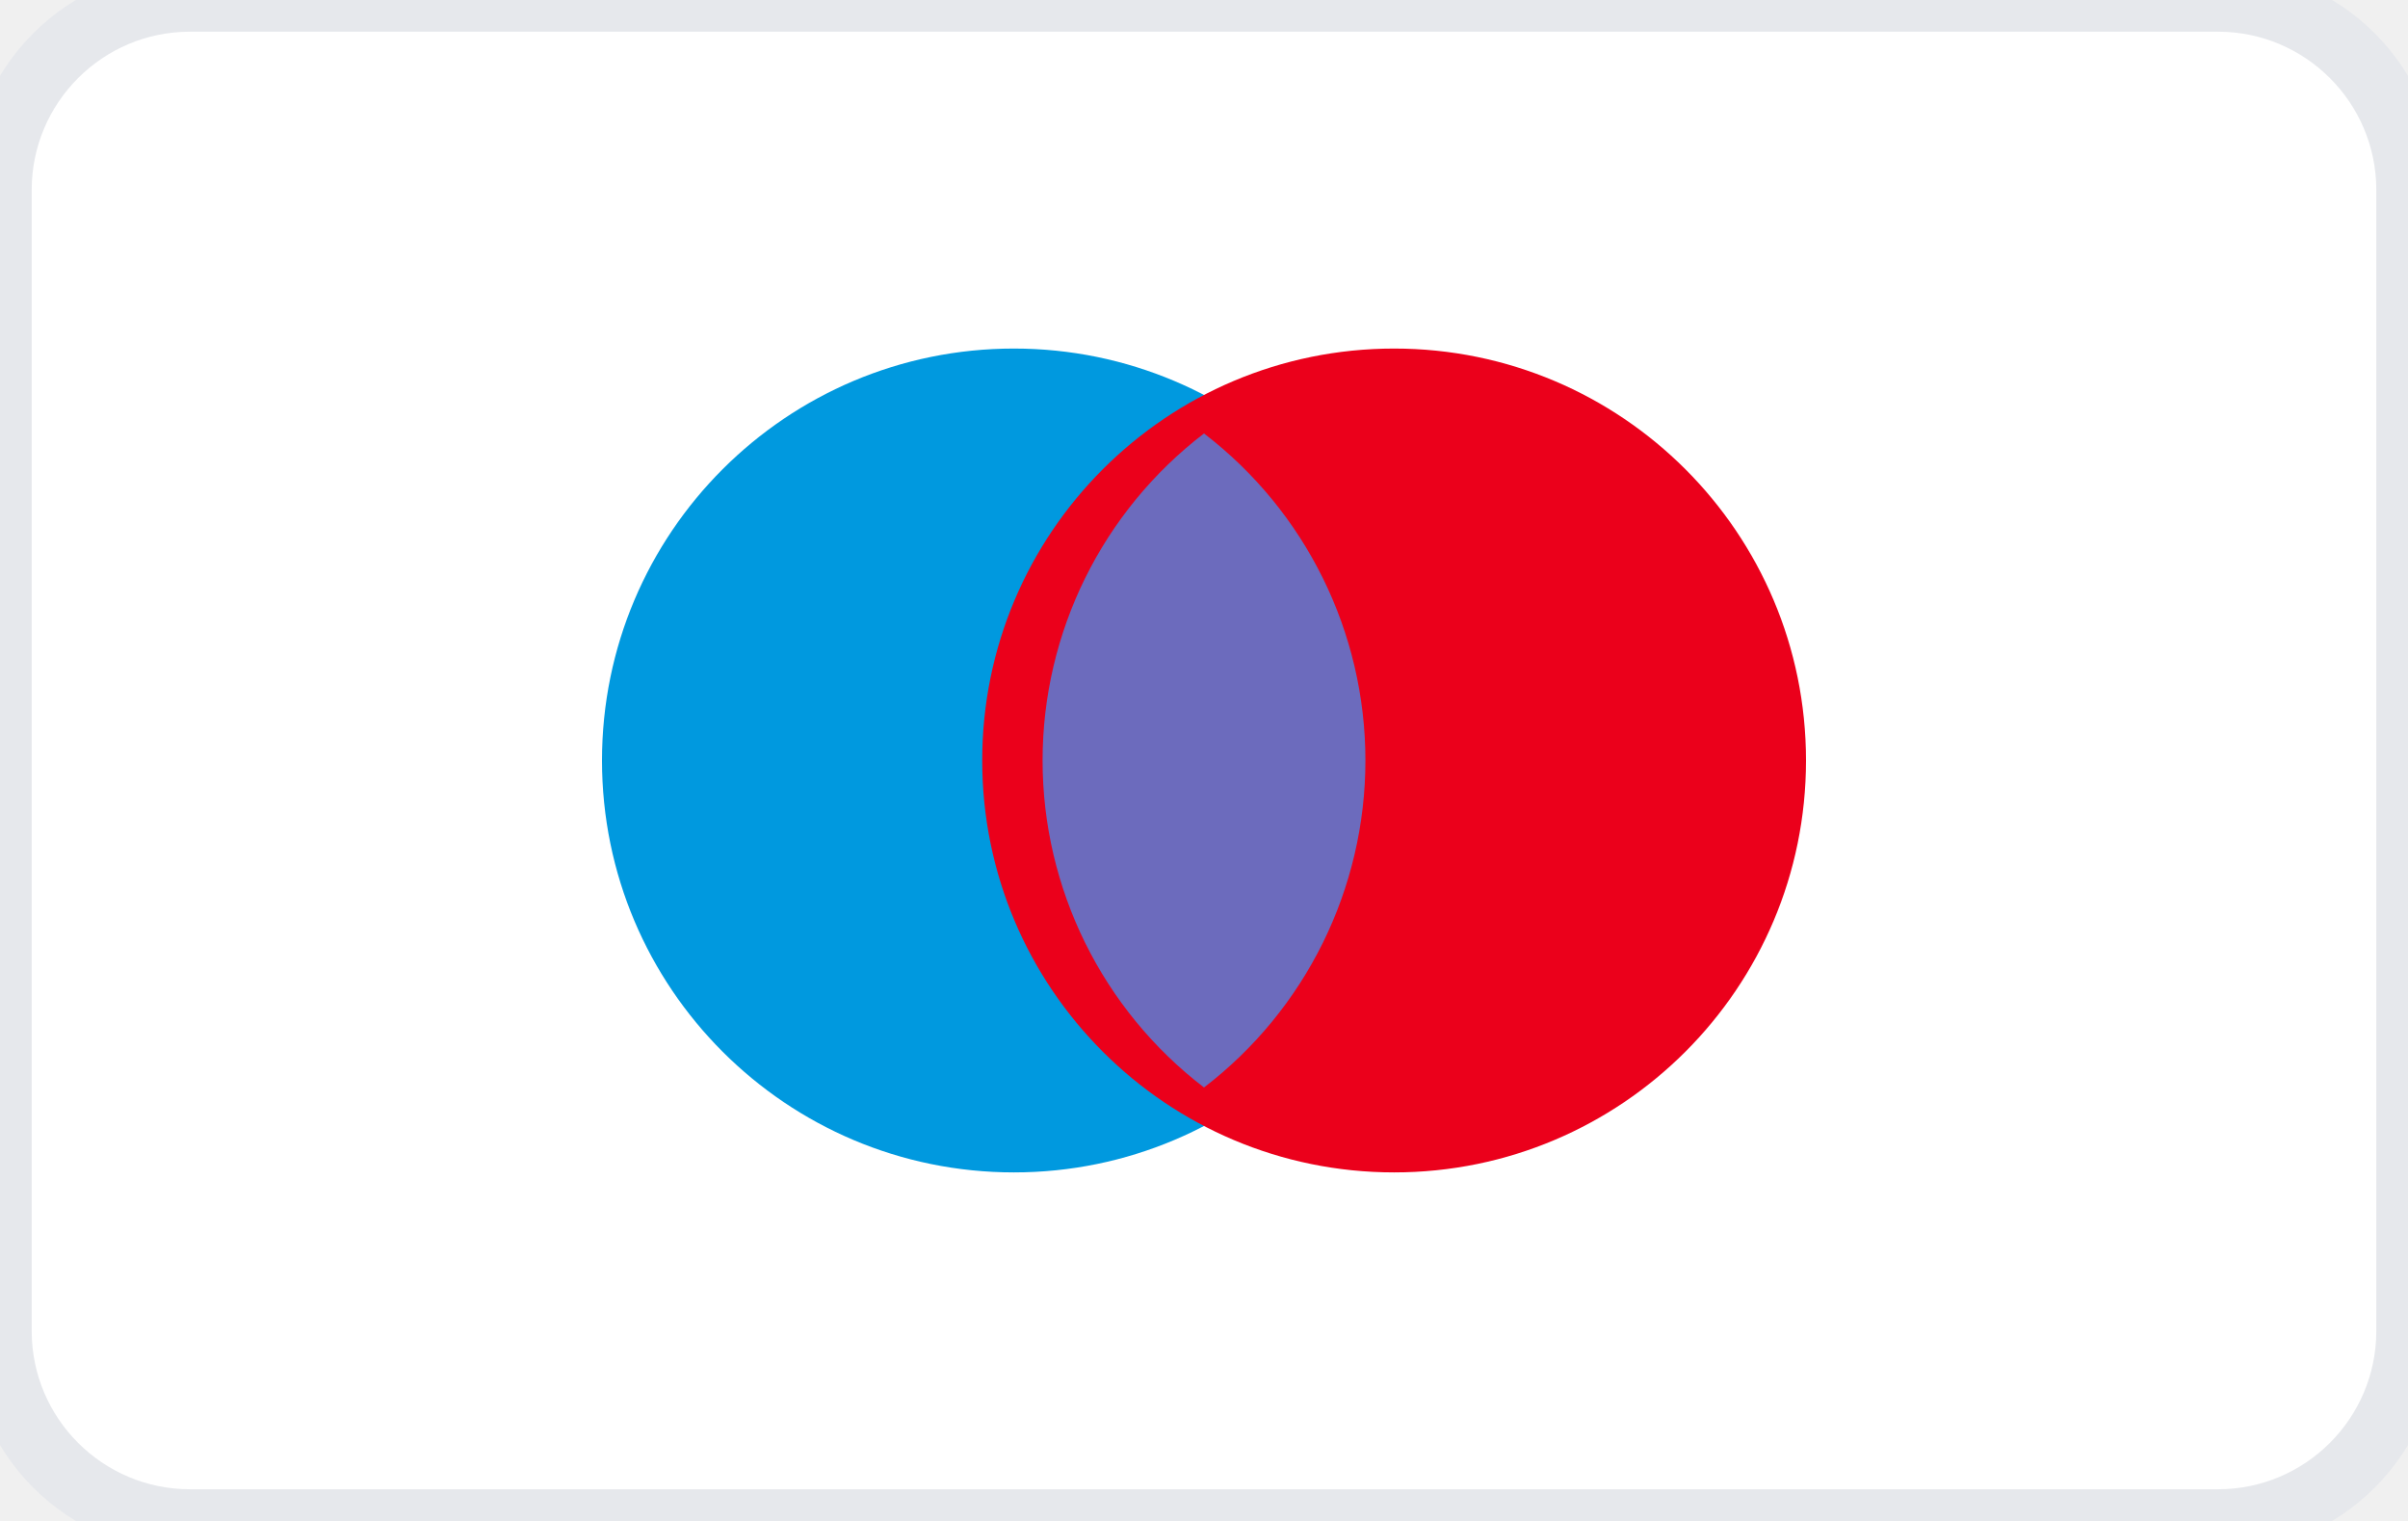
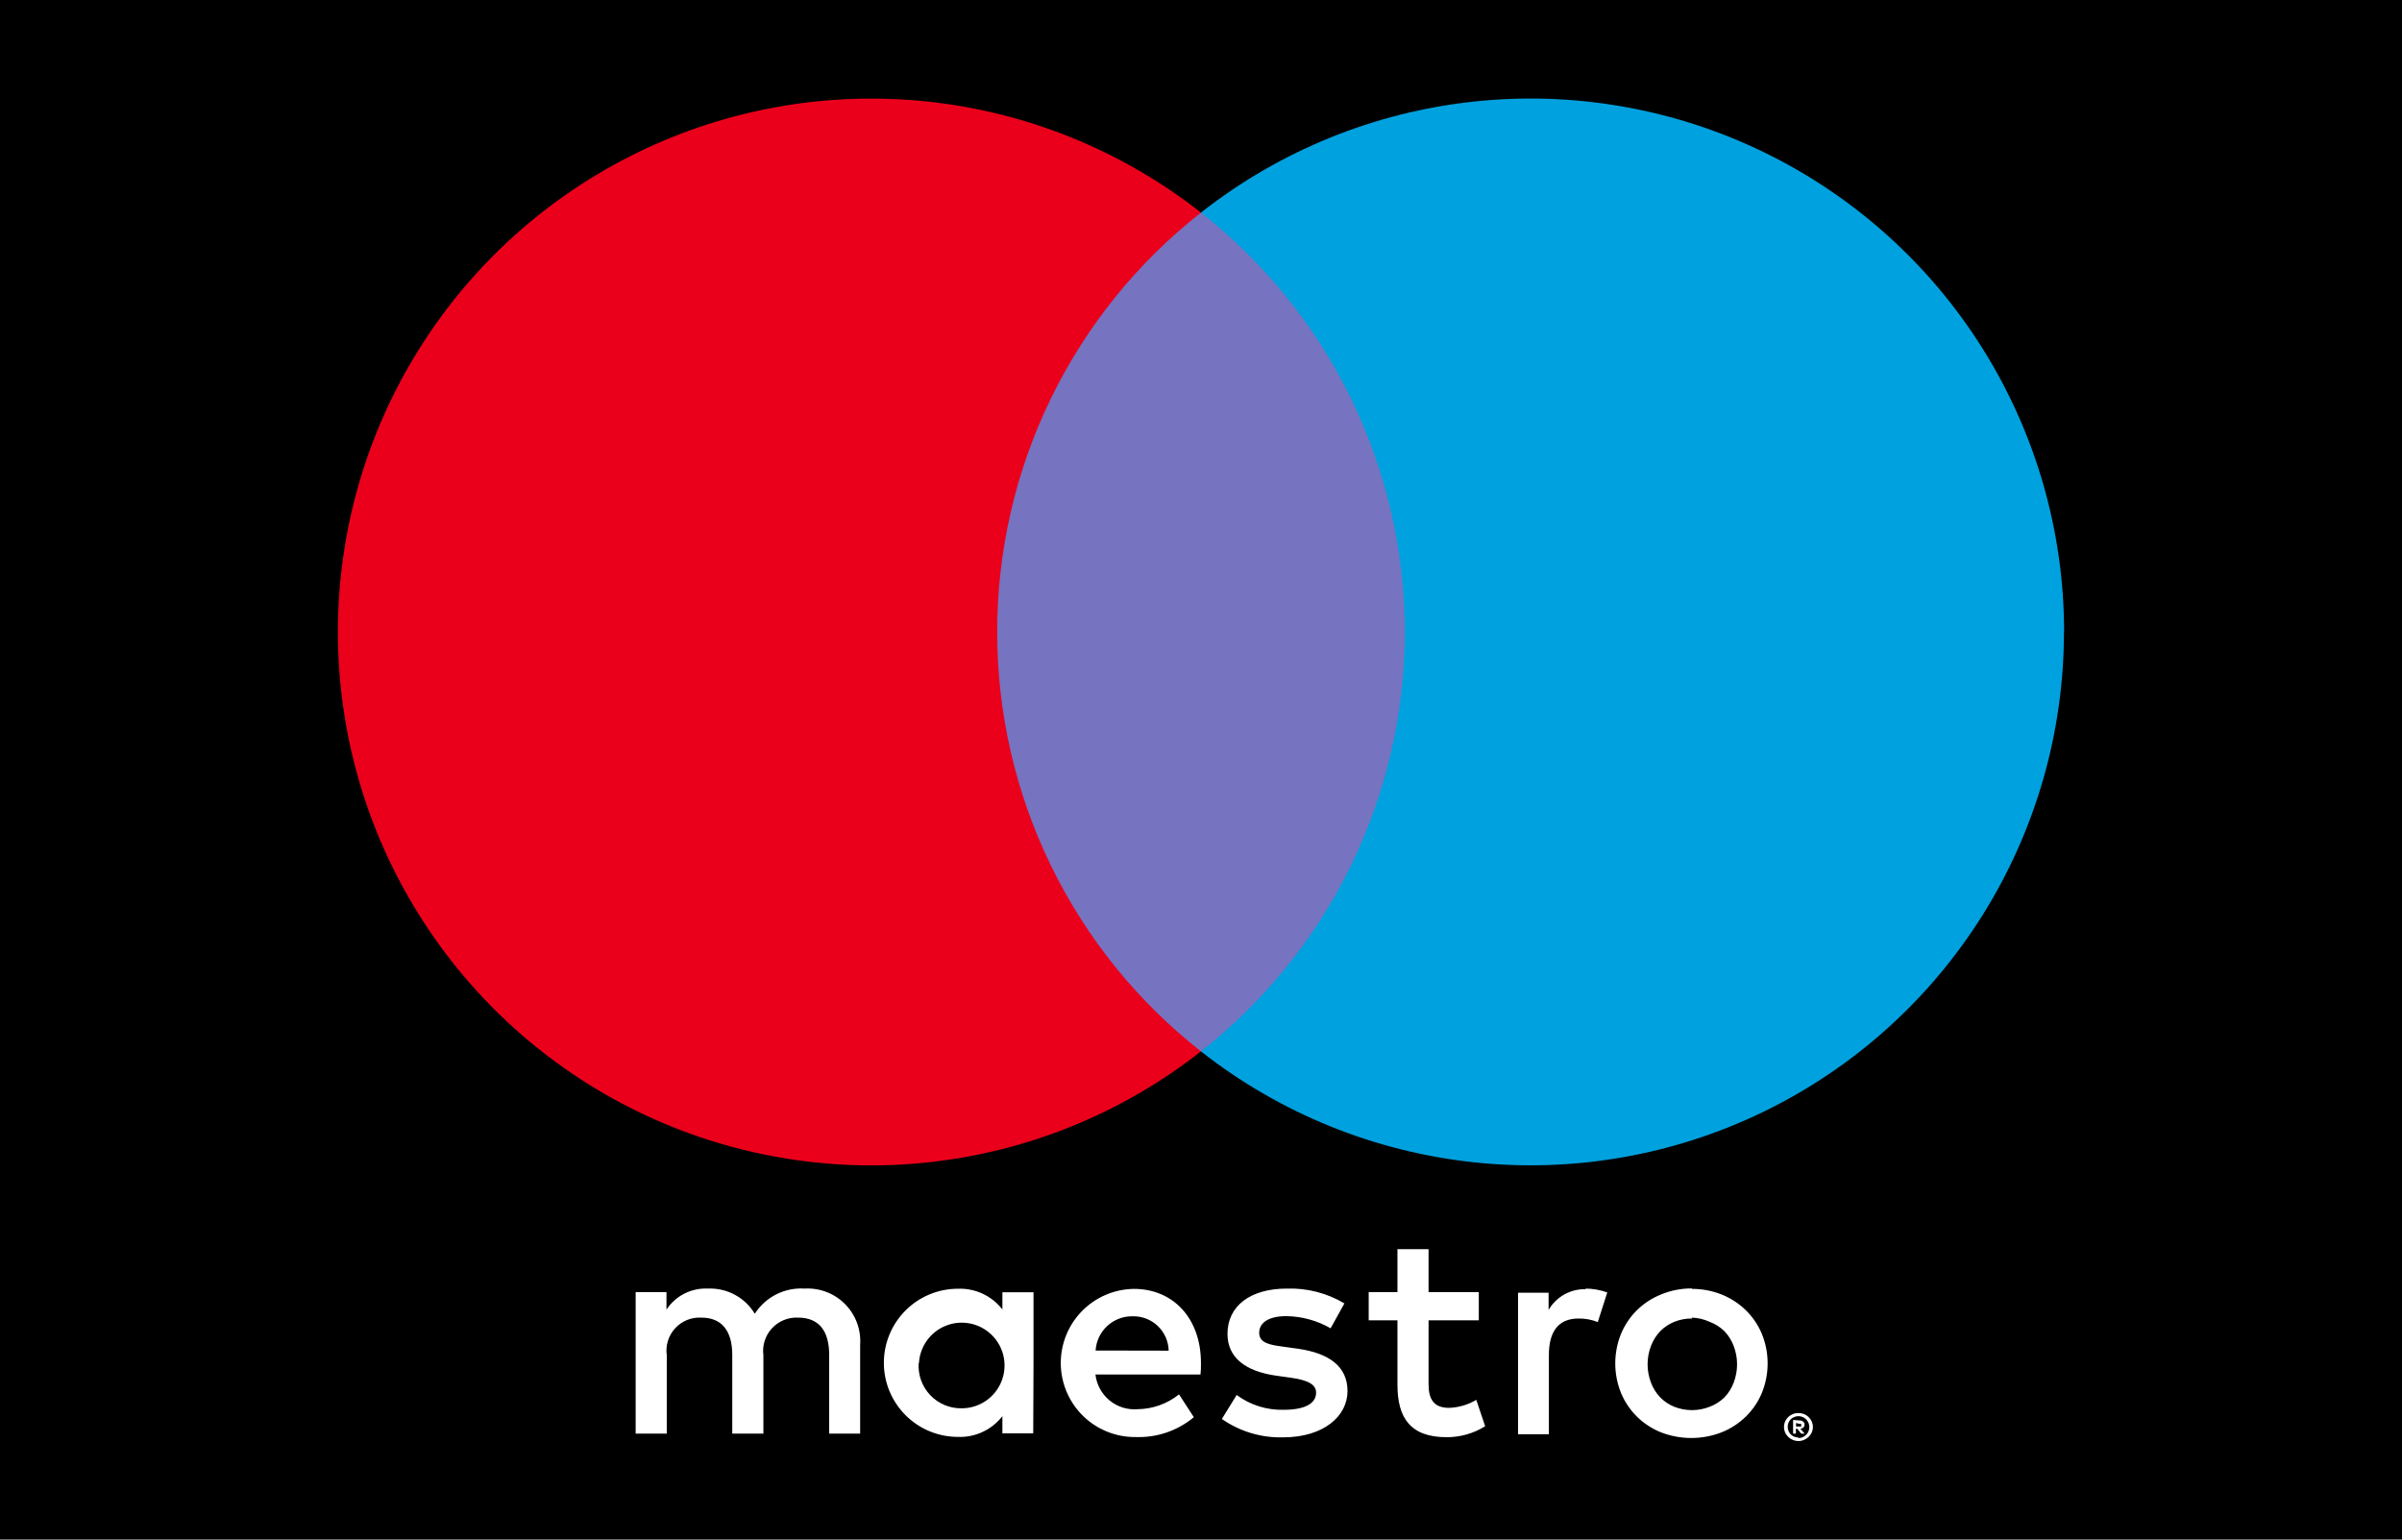
- <svg xmlns="http://www.w3.org/2000/svg" viewBox="0 0 38 24" role="img" aria-label="Maestro">
-   <rect width="38" height="24" rx="3" fill="#ffffff" stroke="#e6e8ec" />
-   <circle cx="16" cy="12" r="6.5" fill="#0099df" />
-   <circle cx="22" cy="12" r="6.5" fill="#eb001b" />
-   <path fill="#6c6bbd" d="M19 6.84a6.5 6.5 0 0 0 0 10.32 6.5 6.5 0 0 0 0-10.32z" />
+ <svg xmlns="http://www.w3.org/2000/svg" width="780" height="500" viewBox="0 0 780 500" fill="none">
+   <g clip-path="url(#clip0_6278_125819)">
+     <path d="M780 0H0V500H780V0Z" fill="black" />
+     <path d="M279.314 465.594V436.723C279.482 434.301 279.132 431.871 278.288 429.595C277.443 427.319 276.123 425.249 274.416 423.524C272.708 421.798 270.653 420.456 268.386 419.587C266.119 418.719 263.693 418.343 261.269 418.486C258.089 418.277 254.911 418.926 252.067 420.365C249.223 421.804 246.818 423.98 245.102 426.666C243.537 424.06 241.299 421.926 238.623 420.486C235.947 419.046 232.932 418.355 229.896 418.486C227.25 418.352 224.614 418.912 222.251 420.111C219.887 421.309 217.878 423.104 216.423 425.318V419.64H206.414V465.594H216.519V440.139C216.295 438.564 216.424 436.96 216.896 435.441C217.369 433.922 218.173 432.528 219.251 431.358C220.328 430.188 221.653 429.273 223.127 428.678C224.602 428.082 226.191 427.823 227.779 427.917C234.419 427.917 237.787 432.248 237.787 440.043V465.594H247.892V440.139C247.686 438.568 247.828 436.97 248.307 435.459C248.786 433.948 249.591 432.561 250.664 431.395C251.738 430.229 253.055 429.314 254.522 428.713C255.988 428.112 257.569 427.84 259.152 427.917C265.985 427.917 269.257 432.248 269.257 440.043V465.594H279.314ZM335.613 442.641V419.689H325.508V425.27C323.811 423.08 321.616 421.327 319.105 420.155C316.595 418.984 313.841 418.428 311.072 418.534C304.691 418.534 298.572 421.069 294.06 425.581C289.548 430.093 287.013 436.212 287.013 442.593C287.013 448.974 289.548 455.094 294.06 459.606C298.572 464.118 304.691 466.653 311.072 466.653C313.841 466.759 316.595 466.203 319.105 465.031C321.616 463.859 323.811 462.106 325.508 459.916V465.498H335.517L335.613 442.641ZM298.417 442.641C298.577 439.933 299.525 437.332 301.144 435.156C302.764 432.98 304.985 431.325 307.533 430.396C310.081 429.466 312.846 429.302 315.486 429.923C318.126 430.545 320.527 431.925 322.393 433.894C324.259 435.862 325.508 438.334 325.987 441.004C326.466 443.674 326.154 446.425 325.089 448.92C324.024 451.415 322.252 453.543 319.993 455.044C317.733 456.545 315.084 457.351 312.372 457.366C310.456 457.41 308.553 457.055 306.783 456.322C305.013 455.589 303.415 454.494 302.093 453.108C300.77 451.722 299.751 450.075 299.102 448.273C298.452 446.47 298.186 444.552 298.321 442.641H298.417ZM549.453 418.582C552.748 418.573 556.014 419.194 559.077 420.41C562 421.581 564.664 423.314 566.92 425.511C569.146 427.688 570.913 430.29 572.117 433.162C574.631 439.331 574.631 446.24 572.117 452.409C570.915 455.282 569.147 457.884 566.92 460.06C564.664 462.257 562 463.99 559.077 465.161C552.731 467.626 545.693 467.626 539.348 465.161C536.438 463.991 533.789 462.258 531.553 460.06C529.348 457.875 527.598 455.275 526.404 452.409C523.895 446.239 523.895 439.332 526.404 433.162C527.598 430.296 529.348 427.696 531.553 425.511C533.789 423.313 536.438 421.58 539.348 420.41C542.52 419.095 545.922 418.425 549.357 418.437L549.453 418.582ZM549.453 428.206C547.493 428.179 545.547 428.539 543.727 429.264C542.012 429.952 540.456 430.984 539.155 432.296C537.828 433.677 536.797 435.314 536.124 437.108C534.654 440.95 534.654 445.199 536.124 449.041C536.796 450.835 537.827 452.472 539.155 453.853C540.455 455.166 542.011 456.198 543.727 456.884C547.393 458.32 551.465 458.32 555.131 456.884C556.928 456.22 558.567 455.187 559.943 453.853C561.273 452.474 562.305 450.836 562.974 449.041C564.444 445.199 564.444 440.95 562.974 437.108C562.305 435.313 561.273 433.675 559.943 432.296C558.567 430.961 556.928 429.929 555.131 429.264C553.316 428.433 551.352 427.975 549.357 427.917L549.453 428.206ZM389.987 442.641C389.987 428.206 381.037 418.582 368.189 418.582C361.808 418.671 355.724 421.292 351.275 425.867C346.827 430.442 344.377 436.597 344.467 442.978C344.556 449.359 347.177 455.443 351.752 459.892C356.327 464.341 362.482 466.79 368.863 466.701C375.713 466.935 382.411 464.64 387.677 460.253L382.866 452.842C379.066 455.89 374.359 457.583 369.489 457.654C366.18 457.939 362.891 456.922 360.321 454.819C357.751 452.716 356.103 449.694 355.727 446.394H389.843C389.987 445.192 389.987 443.989 389.987 442.641ZM355.775 438.599C355.961 435.545 357.322 432.681 359.574 430.608C361.826 428.536 364.793 427.416 367.852 427.484C369.35 427.452 370.84 427.715 372.235 428.259C373.631 428.803 374.906 429.616 375.988 430.653C377.069 431.69 377.936 432.929 378.538 434.301C379.14 435.673 379.466 437.15 379.497 438.647L355.775 438.599ZM432.091 431.381C427.697 428.851 422.726 427.492 417.655 427.436C412.17 427.436 408.898 429.457 408.898 432.825C408.898 436.193 412.362 436.771 416.693 437.348L421.505 438.022C431.514 439.465 437.577 443.7 437.577 451.784C437.577 459.868 429.878 466.797 416.645 466.797C409.553 466.986 402.587 464.894 396.772 460.83L401.584 453.035C406 456.311 411.389 458.006 416.886 457.847C423.718 457.847 427.375 455.826 427.375 452.265C427.375 449.667 424.777 448.223 419.291 447.453L414.48 446.78C404.182 445.336 398.6 440.717 398.6 433.21C398.6 424.067 406.107 418.486 417.848 418.486C424.419 418.265 430.916 419.936 436.566 423.298L432.091 431.381ZM480.21 428.783H463.898V449.522C463.898 454.334 465.534 457.221 470.538 457.221C473.661 457.118 476.708 456.224 479.392 454.623L482.279 463.188C478.527 465.529 474.19 466.764 469.768 466.749C457.931 466.749 453.793 460.397 453.793 449.715V428.783H444.458V419.64H453.793V405.686H463.898V419.64H480.21V428.783ZM514.807 418.486C517.235 418.495 519.643 418.918 521.929 419.737L518.849 429.361C516.86 428.568 514.735 428.175 512.594 428.206C506.05 428.206 502.97 432.44 502.97 440.043V465.786H492.961V419.833H502.874V425.415C504.102 423.305 505.877 421.565 508.011 420.38C510.145 419.194 512.559 418.606 515 418.678L514.807 418.486ZM584.002 458.905C584.628 458.898 585.249 459.012 585.831 459.242C586.383 459.468 586.889 459.794 587.322 460.205C587.745 460.619 588.088 461.109 588.333 461.648C588.576 462.21 588.702 462.816 588.702 463.429C588.702 464.041 588.576 464.647 588.333 465.209C588.088 465.748 587.745 466.238 587.322 466.653C586.889 467.063 586.383 467.389 585.831 467.615C585.255 467.869 584.632 468 584.002 468C583.09 467.993 582.198 467.727 581.432 467.233C580.665 466.739 580.055 466.037 579.671 465.209C579.431 464.646 579.306 464.041 579.306 463.429C579.306 462.816 579.431 462.211 579.671 461.648C579.917 461.109 580.259 460.619 580.682 460.205C581.115 459.794 581.621 459.468 582.174 459.242C582.68 459.041 583.217 458.927 583.761 458.905H584.002ZM584.002 467.037C584.482 467.04 584.958 466.942 585.397 466.749C585.811 466.564 586.187 466.303 586.504 465.979C586.912 465.568 587.214 465.063 587.383 464.509C587.552 463.955 587.584 463.368 587.475 462.8C587.366 462.231 587.119 461.697 586.757 461.245C586.395 460.793 585.929 460.436 585.397 460.205C584.957 460.013 584.482 459.914 584.002 459.916C583.522 459.918 583.048 460.017 582.607 460.205C582.174 460.382 581.782 460.644 581.452 460.974C580.85 461.631 580.516 462.49 580.516 463.38C580.516 464.271 580.85 465.13 581.452 465.786C581.785 466.124 582.182 466.391 582.62 466.573C583.058 466.755 583.528 466.847 584.002 466.845V467.037ZM584.291 461.311C584.74 461.29 585.183 461.426 585.542 461.696C585.689 461.818 585.805 461.973 585.881 462.149C585.956 462.325 585.988 462.516 585.975 462.707C585.982 462.867 585.955 463.026 585.897 463.175C585.839 463.324 585.751 463.46 585.638 463.573C585.359 463.826 585.003 463.979 584.628 464.006L586.023 465.594H584.916L583.617 464.006H583.184V465.594H582.27V461.167L584.291 461.311ZM583.232 462.129V463.284H584.291C584.479 463.34 584.68 463.34 584.868 463.284C584.902 463.217 584.92 463.143 584.92 463.068C584.92 462.992 584.902 462.918 584.868 462.851C584.902 462.784 584.92 462.71 584.92 462.635C584.92 462.559 584.902 462.485 584.868 462.418C584.68 462.362 584.479 462.362 584.291 462.418L583.232 462.129Z" fill="white" />
+     <path d="M465.769 69.048H314.195V341.449H465.769V69.048Z" fill="#7673C0" />
+     <path d="M323.822 205.271C323.794 179.033 329.736 153.133 341.199 129.531C352.662 105.93 369.346 85.246 389.985 69.047C364.43 48.963 333.74 36.474 301.422 33.007C269.105 29.541 236.464 35.236 207.231 49.443C177.997 63.649 153.35 85.794 136.107 113.345C118.863 140.897 109.719 172.744 109.719 205.247C109.719 237.749 118.863 269.597 136.107 297.148C153.35 324.7 177.997 346.844 207.231 361.051C236.464 375.257 269.105 380.953 301.422 377.486C333.74 374.019 364.43 361.531 389.985 341.447C369.352 325.252 352.673 304.576 341.21 280.984C329.747 257.391 323.801 231.501 323.822 205.271Z" fill="#EB001B" />
+     <path d="M670.228 205.272C670.22 237.768 661.072 269.608 643.827 297.152C626.583 324.696 601.939 346.834 572.71 361.037C543.482 375.24 510.847 380.934 478.536 377.47C446.224 374.007 415.538 361.524 389.984 341.448C410.609 325.239 427.284 304.557 438.75 280.963C450.216 257.37 456.173 231.48 456.173 205.248C456.173 179.015 450.216 153.126 438.75 129.532C427.284 105.938 410.609 85.257 389.984 69.047C415.538 48.958 446.228 36.463 478.547 32.991C510.867 29.519 543.511 35.211 572.748 49.416C601.985 63.62 626.636 85.764 643.883 113.317C661.129 140.869 670.275 172.718 670.276 205.224L670.228 205.272Z" fill="#00A1DF" />
+   </g>
+   <defs>
+     <clipPath id="clip0_6278_125819">
+       <rect width="780" height="500" fill="white" />
+     </clipPath>
+   </defs>
</svg>
